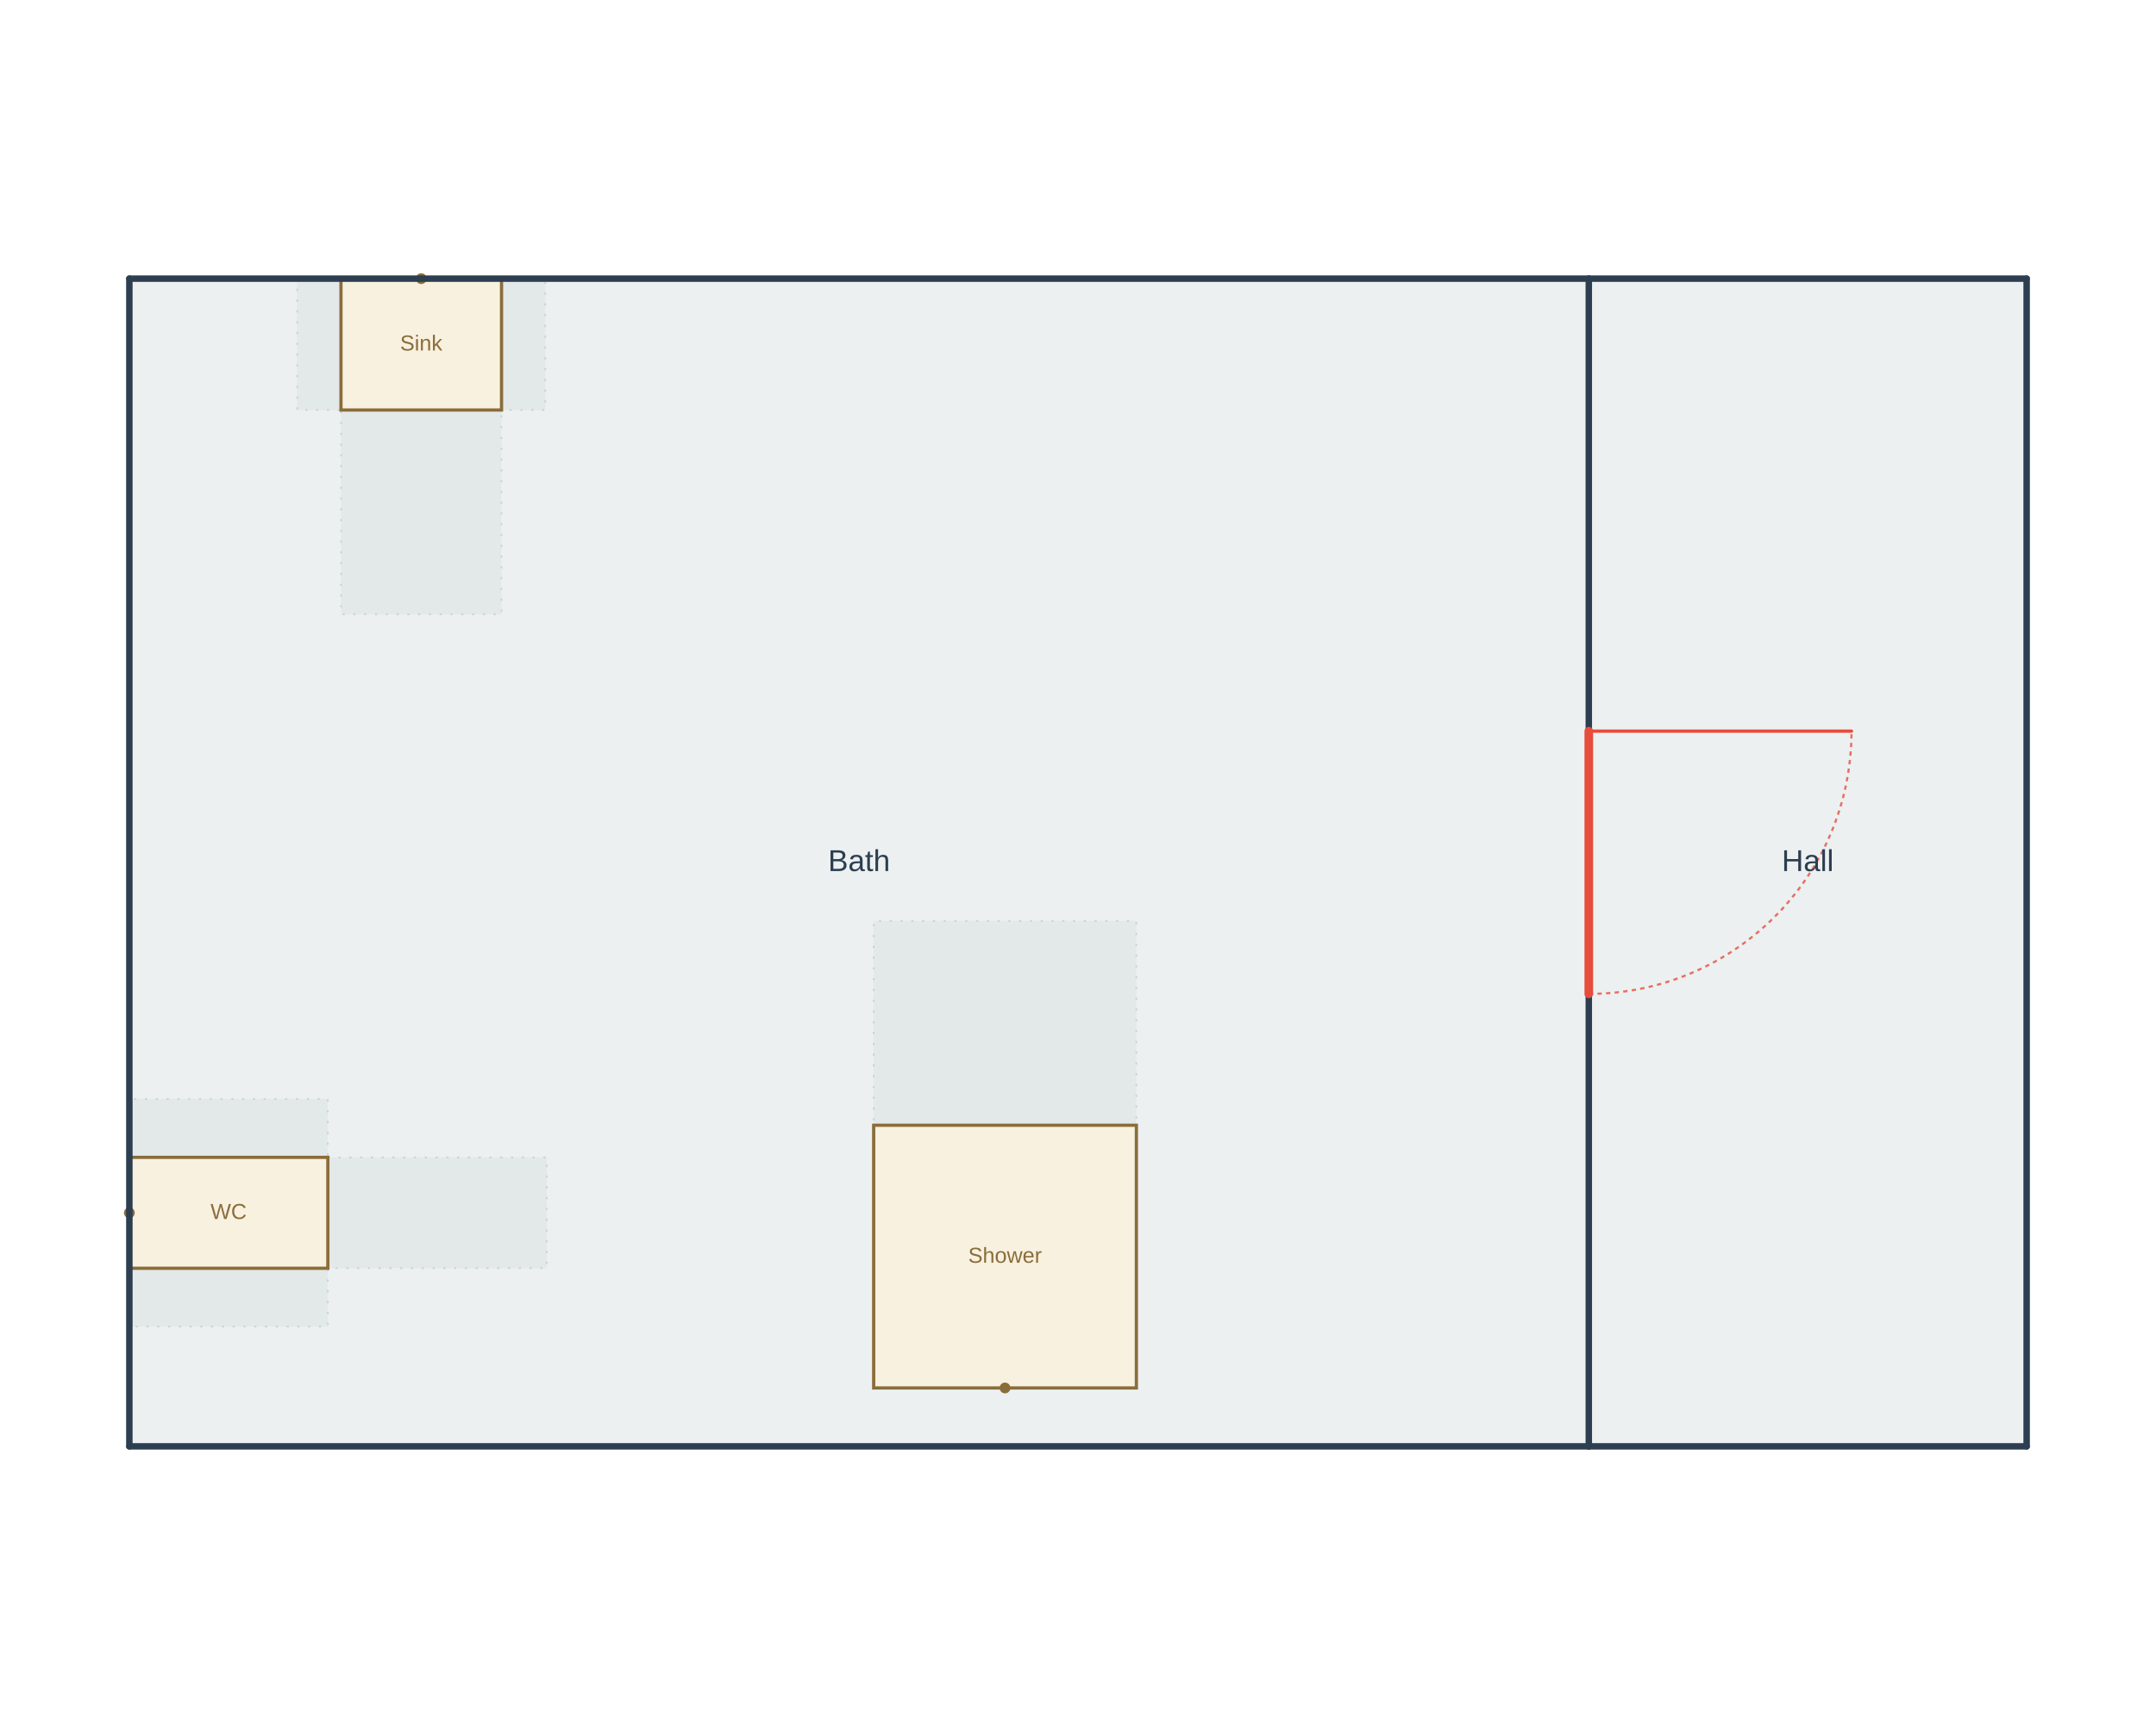
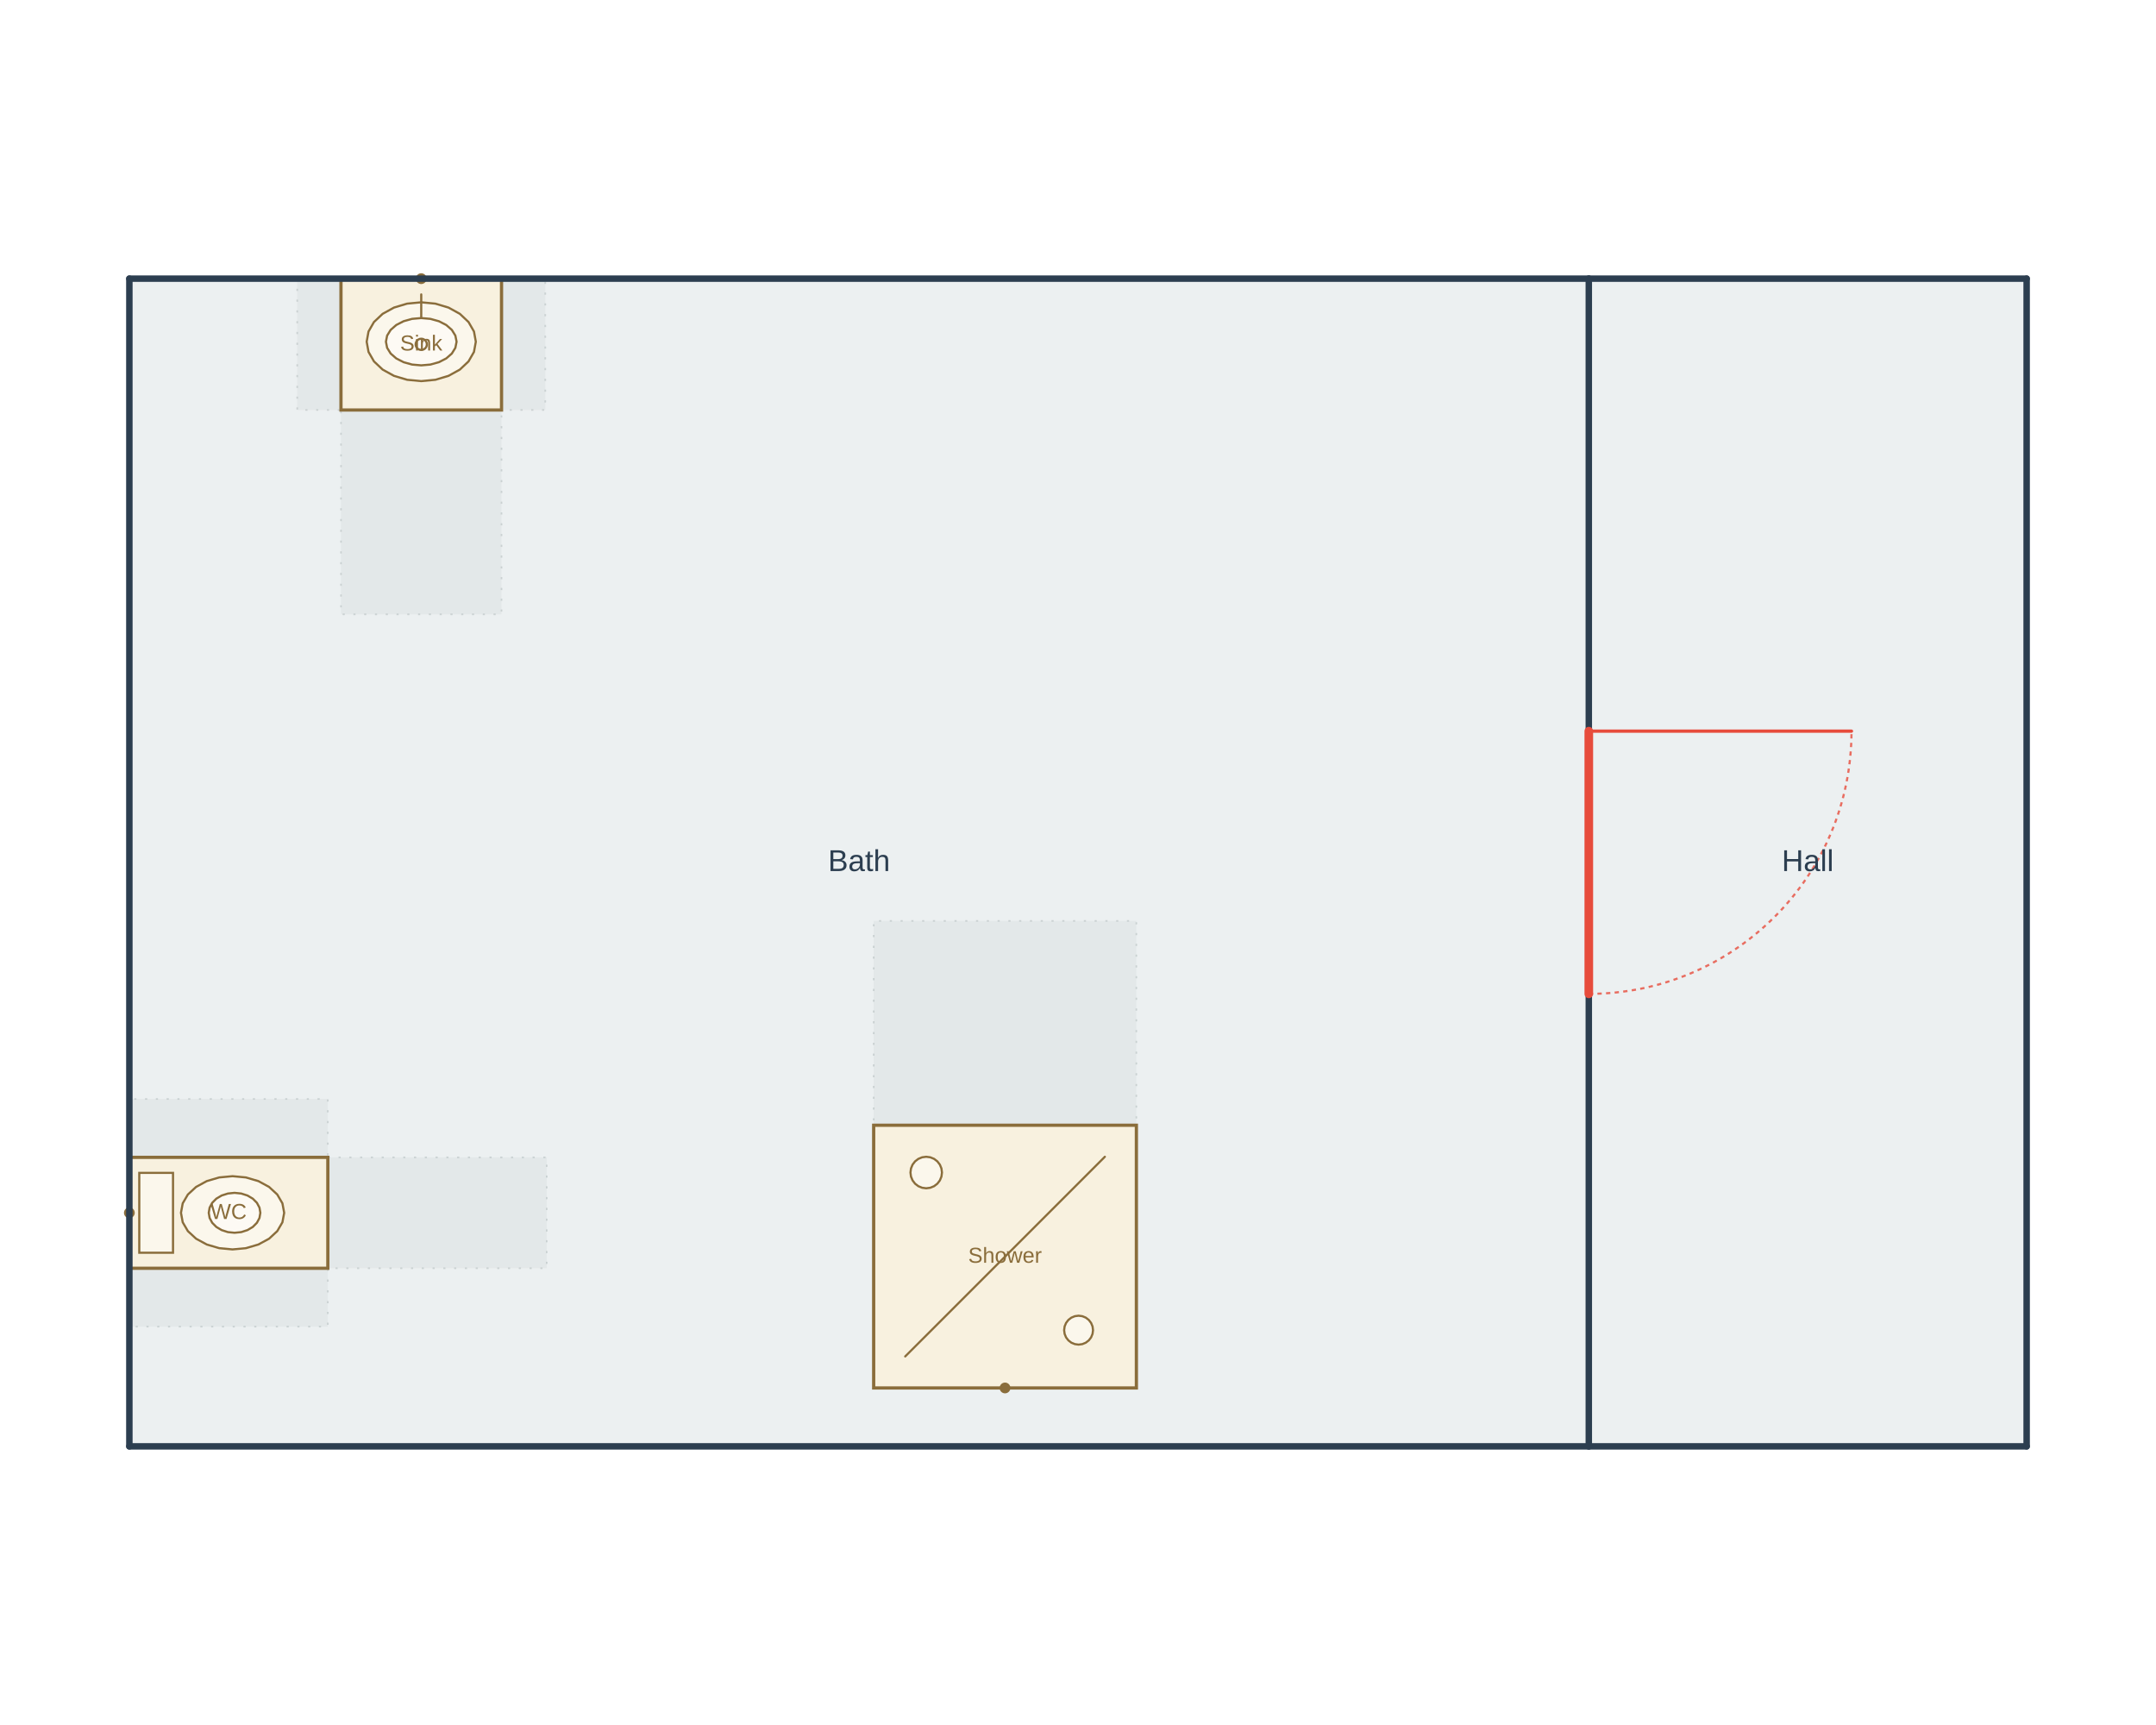
<svg xmlns="http://www.w3.org/2000/svg" width="1000" height="800" viewBox="0 0 1000 800">
  <defs>
    <style>
      .room-label { font-family: Arial, sans-serif; font-weight: 500; }
    </style>
  </defs>
  <rect width="1000" height="800" fill="#ffffff" />
  <path d="M 60.00 670.77 L 940.00 670.77 L 940.00 129.23 L 60.00 129.23 Z" fill="none" stroke="#7f8c8d" stroke-width="2" stroke-dasharray="8,4" />
  <path d="M 60.00 670.77 L 736.92 670.77 L 736.92 129.23 L 60.00 129.23 Z" fill="#ecf0f1" stroke="#bdc3c7" stroke-width="1" />
  <path d="M 736.92 670.77 L 940.00 670.77 L 940.00 129.23 L 736.92 129.23 Z" fill="#ecf0f1" stroke="#bdc3c7" stroke-width="1" />
  <path class="object-clearance" d="M 152.06 536.74 L 152.06 588.18 L 253.60 588.18 L 253.60 536.74 Z" fill="#7f8c8d" fill-opacity="0.08" stroke="#7f8c8d" stroke-opacity="0.28" stroke-width="0.75" stroke-dasharray="1,4" />
  <path class="object-clearance" d="M 60.00 509.66 L 60.00 536.74 L 152.06 536.74 L 152.06 509.66 Z" fill="#7f8c8d" fill-opacity="0.08" stroke="#7f8c8d" stroke-opacity="0.28" stroke-width="0.75" stroke-dasharray="1,4" />
  <path class="object-clearance" d="M 60.00 588.18 L 60.00 615.26 L 152.06 615.26 L 152.06 588.18 Z" fill="#7f8c8d" fill-opacity="0.08" stroke="#7f8c8d" stroke-opacity="0.28" stroke-width="0.75" stroke-dasharray="1,4" />
  <path class="object-clearance" d="M 232.62 190.15 L 158.15 190.15 L 158.15 284.92 L 232.62 284.92 Z" fill="#7f8c8d" fill-opacity="0.08" stroke="#7f8c8d" stroke-opacity="0.28" stroke-width="0.75" stroke-dasharray="1,4" />
  <path class="object-clearance" d="M 252.92 129.23 L 232.62 129.23 L 232.62 190.15 L 252.92 190.15 Z" fill="#7f8c8d" fill-opacity="0.08" stroke="#7f8c8d" stroke-opacity="0.28" stroke-width="0.75" stroke-dasharray="1,4" />
  <path class="object-clearance" d="M 158.15 129.23 L 137.85 129.23 L 137.85 190.15 L 158.15 190.15 Z" fill="#7f8c8d" fill-opacity="0.08" stroke="#7f8c8d" stroke-opacity="0.28" stroke-width="0.75" stroke-dasharray="1,4" />
  <path class="object-clearance" d="M 405.23 521.85 L 527.08 521.85 L 527.08 427.08 L 405.23 427.08 Z" fill="#7f8c8d" fill-opacity="0.08" stroke="#7f8c8d" stroke-opacity="0.28" stroke-width="0.75" stroke-dasharray="1,4" />
-   <path data-object="wc1" data-catalog-id="builtin.sanitary.toilet.floor_mounted" d="M 60.00 536.74 L 60.00 588.18 L 152.06 588.18 L 152.06 536.74 Z" fill="#f8f1df" stroke="#8a6d3b" stroke-width="1.5" />
+   <g class="fixture fixture-toilet" data-object="wc1" data-catalog-id="builtin.sanitary.toilet.floor_mounted">
+     <path class="fixture-base fixture-toilet" d="M 60.00 536.74 L 60.00 588.18 L 152.06 588.18 L 152.06 536.74 Z" fill="#f8f1df" stroke="#8a6d3b" stroke-width="1.5" />
+     <path class="fixture-detail fixture-toilet-tank" d="M 64.60 543.94 L 64.60 580.98 L 80.25 580.98 L 80.25 543.94 Z" fill="#ffffff" fill-opacity="0.42" stroke="#8a6d3b" stroke-width="1" />
+     <path class="fixture-detail fixture-toilet-bowl" d="M 107.87 579.44 L 114.07 578.86 L 119.84 577.16 L 124.80 574.47 L 128.60 570.95 L 130.99 566.86 L 131.81 562.46 L 130.99 558.07 L 128.60 553.97 L 124.80 550.46 L 119.84 547.76 L 114.07 546.06 L 107.87 545.48 L 101.68 546.06 L 95.90 547.76 L 90.95 550.46 L 87.14 553.97 L 84.75 558.07 L 83.94 562.46 L 84.75 566.86 L 87.14 570.95 L 90.95 574.47 L 95.90 577.16 L 101.68 578.86 Z" fill="#ffffff" fill-opacity="0.42" stroke="#8a6d3b" stroke-width="1" />
+     <path class="fixture-detail fixture-toilet-water" d="M 108.79 571.72 L 111.89 571.41 L 114.78 570.48 L 117.26 569.01 L 119.16 567.09 L 120.35 564.86 L 120.76 562.46 L 120.35 560.06 L 119.16 557.83 L 117.26 555.91 L 114.78 554.44 L 111.89 553.52 L 108.79 553.20 L 105.70 553.52 L 102.81 554.44 L 100.33 555.91 L 98.43 557.83 L 97.23 560.06 L 96.82 562.46 L 97.23 564.86 L 98.43 567.09 L 100.33 569.01 L 102.81 570.48 L 105.70 571.41 Z" fill="#ffffff" fill-opacity="0.42" stroke="#8a6d3b" stroke-width="1" />
+   </g>
  <circle data-object-origin="wc1" cx="60.00" cy="562.46" r="2.5" fill="#8a6d3b" />
-   <path data-object="lav1" data-catalog-id="builtin.sanitary.sink.wall_hung" d="M 232.62 129.23 L 158.15 129.23 L 158.15 190.15 L 232.62 190.15 Z" fill="#f8f1df" stroke="#8a6d3b" stroke-width="1.5" />
+   <g class="fixture fixture-bath-sink" data-object="lav1" data-catalog-id="builtin.sanitary.sink.wall_hung">
+     <path class="fixture-base fixture-bath-sink" d="M 232.62 129.23 L 158.15 129.23 L 158.15 190.15 L 232.62 190.15 Z" fill="#f8f1df" stroke="#8a6d3b" stroke-width="1.5" />
+     <path class="fixture-detail fixture-sink-basin" d="M 170.07 158.47 L 170.93 163.20 L 173.46 167.61 L 177.48 171.40 L 182.73 174.30 L 188.83 176.13 L 195.38 176.75 L 201.94 176.13 L 208.04 174.30 L 213.29 171.40 L 217.31 167.61 L 219.84 163.20 L 220.70 158.47 L 219.84 153.74 L 217.31 149.34 L 213.29 145.55 L 208.04 142.65 L 201.94 140.82 L 195.38 140.20 L 188.83 140.82 L 182.73 142.65 L 177.48 145.55 L 173.46 149.34 L 170.93 153.74 Z" fill="#ffffff" fill-opacity="0.42" stroke="#8a6d3b" stroke-width="1" />
+     <path class="fixture-detail fixture-sink-inner" d="M 179.00 158.47 L 179.56 161.31 L 181.20 163.96 L 183.80 166.23 L 187.19 167.97 L 191.14 169.07 L 195.38 169.44 L 199.62 169.07 L 203.58 167.97 L 206.97 166.23 L 209.57 163.96 L 211.21 161.31 L 211.77 158.47 L 211.21 155.64 L 209.57 152.99 L 206.97 150.72 L 203.58 148.98 L 199.62 147.88 L 195.38 147.51 L 191.14 147.88 L 187.19 148.98 L 183.80 150.72 L 181.20 152.99 L 179.56 155.64 Z" fill="#ffffff" fill-opacity="0.42" stroke="#8a6d3b" stroke-width="1" />
+     <path class="fixture-detail fixture-drain" d="M 192.78 159.69 L 192.87 160.37 L 193.13 161.00 L 193.54 161.54 L 194.08 161.95 L 194.71 162.21 L 195.38 162.30 L 196.06 162.21 L 196.69 161.95 L 197.23 161.54 L 197.64 161.00 L 197.90 160.37 L 197.99 159.69 L 197.90 159.02 L 197.64 158.39 L 197.23 157.85 L 196.69 157.44 L 196.06 157.17 L 195.38 157.09 L 194.71 157.17 L 194.08 157.44 L 193.54 157.85 L 193.13 158.39 L 192.87 159.02 Z" fill="#ffffff" fill-opacity="0.42" stroke="#8a6d3b" stroke-width="1" />
+     <line class="fixture-detail fixture-faucet" x1="195.38" y1="136.54" x2="195.38" y2="147.51" stroke="#8a6d3b" stroke-width="1" stroke-linecap="round" />
+   </g>
  <circle data-object-origin="lav1" cx="195.38" cy="129.23" r="2.5" fill="#8a6d3b" />
-   <path data-object="shower1" data-catalog-id="builtin.sanitary.shower.size_900x900" d="M 405.23 643.69 L 527.08 643.69 L 527.08 521.85 L 405.23 521.85 Z" fill="#f8f1df" stroke="#8a6d3b" stroke-width="1.5" />
+   <g class="fixture fixture-shower" data-object="shower1" data-catalog-id="builtin.sanitary.shower.size_900x900">
+     <path class="fixture-base fixture-shower" d="M 405.23 643.69 L 527.08 643.69 L 527.08 521.85 L 405.23 521.85 Z" fill="#f8f1df" stroke="#8a6d3b" stroke-width="1.5" />
+     <line class="fixture-detail fixture-shower-slope" x1="419.85" y1="629.07" x2="512.46" y2="536.47" stroke="#8a6d3b" stroke-width="1" stroke-linecap="round" />
+     <path class="fixture-detail fixture-drain" d="M 506.97 616.89 L 506.74 615.15 L 506.07 613.54 L 505.01 612.15 L 503.62 611.08 L 502.01 610.41 L 500.27 610.18 L 498.54 610.41 L 496.92 611.08 L 495.53 612.15 L 494.47 613.54 L 493.80 615.15 L 493.57 616.89 L 493.80 618.62 L 494.47 620.24 L 495.53 621.62 L 496.92 622.69 L 498.54 623.36 L 500.27 623.59 L 502.01 623.36 L 503.62 622.69 L 505.01 621.62 L 506.07 620.24 L 506.74 618.62 Z" fill="#ffffff" fill-opacity="0.42" stroke="#8a6d3b" stroke-width="1" />
+     <path class="fixture-detail fixture-shower-head" d="M 436.91 543.78 L 436.66 541.89 L 435.93 540.12 L 434.77 538.61 L 433.26 537.45 L 431.49 536.72 L 429.60 536.47 L 427.71 536.72 L 425.94 537.45 L 424.43 538.61 L 423.27 540.12 L 422.54 541.89 L 422.29 543.78 L 422.54 545.67 L 423.27 547.43 L 424.43 548.95 L 425.94 550.11 L 427.71 550.84 L 429.60 551.09 L 431.49 550.84 L 433.26 550.11 L 434.77 548.95 L 435.93 547.43 L 436.66 545.67 Z" fill="#ffffff" fill-opacity="0.42" stroke="#8a6d3b" stroke-width="1" />
+   </g>
  <circle data-object-origin="shower1" cx="466.15" cy="643.69" r="2.5" fill="#8a6d3b" />
  <line x1="736.92" y1="670.77" x2="736.92" y2="129.23" stroke="#2c3e50" stroke-width="3" stroke-linecap="round" />
  <line x1="60.00" y1="670.77" x2="736.92" y2="670.77" stroke="#2c3e50" stroke-width="3" stroke-linecap="round" />
  <line x1="60.00" y1="129.23" x2="736.92" y2="129.23" stroke="#2c3e50" stroke-width="3" stroke-linecap="round" />
  <line x1="60.00" y1="670.77" x2="60.00" y2="129.23" stroke="#2c3e50" stroke-width="3" stroke-linecap="round" />
  <line x1="736.92" y1="670.77" x2="940.00" y2="670.77" stroke="#2c3e50" stroke-width="3" stroke-linecap="round" />
  <line x1="940.00" y1="670.77" x2="940.00" y2="129.23" stroke="#2c3e50" stroke-width="3" stroke-linecap="round" />
  <line x1="736.92" y1="129.23" x2="940.00" y2="129.23" stroke="#2c3e50" stroke-width="3" stroke-linecap="round" />
  <line x1="736.92" y1="460.92" x2="736.92" y2="339.08" stroke="#e74c3c" stroke-width="4" stroke-linecap="round" />
  <line class="door-leaf" x1="736.92" y1="339.08" x2="858.77" y2="339.08" stroke="#e74c3c" stroke-width="1.5" stroke-linecap="round" />
  <path class="door-swing" d="M 736.92 460.92 A 121.85 121.85 0 0 0 858.77 339.08" fill="none" stroke="#e74c3c" stroke-width="1" stroke-dasharray="2,2" opacity="0.8" />
  <text x="398.46" y="400.00" font-size="14" fill="#2c3e50" text-anchor="middle" dominant-baseline="middle" font-family="Arial, sans-serif">Bath</text>
  <text x="838.46" y="400.00" font-size="14" fill="#2c3e50" text-anchor="middle" dominant-baseline="middle" font-family="Arial, sans-serif">Hall</text>
  <text x="106.03" y="562.46" font-size="10.08" fill="#8a6d3b" text-anchor="middle" dominant-baseline="middle" font-family="Arial, sans-serif">WC</text>
  <text x="195.38" y="159.69" font-size="10.08" fill="#8a6d3b" text-anchor="middle" dominant-baseline="middle" font-family="Arial, sans-serif">Sink</text>
  <text x="466.15" y="582.77" font-size="10.08" fill="#8a6d3b" text-anchor="middle" dominant-baseline="middle" font-family="Arial, sans-serif">Shower</text>
</svg>
